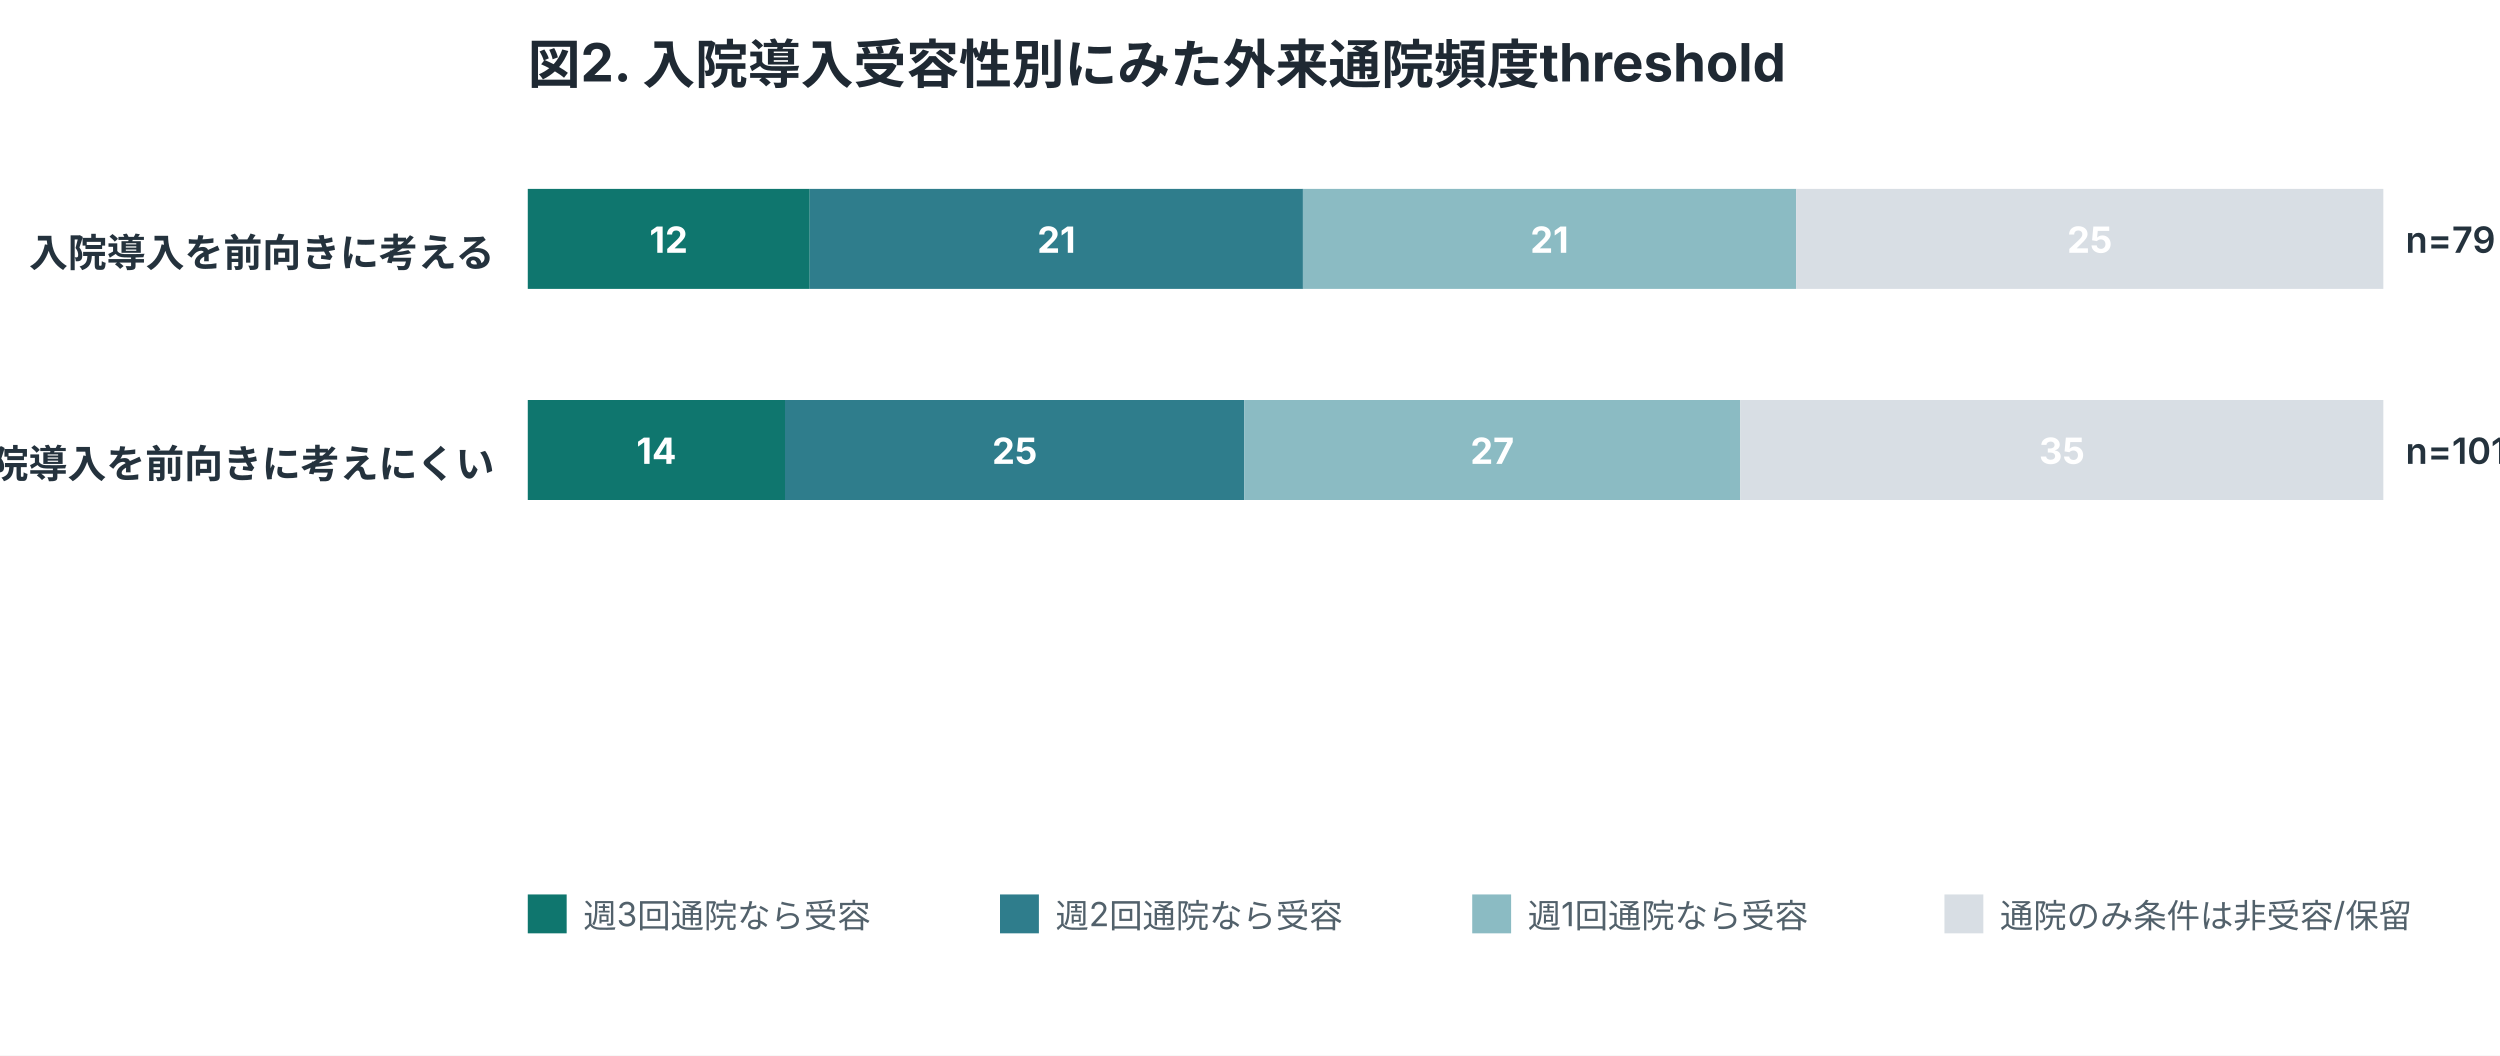
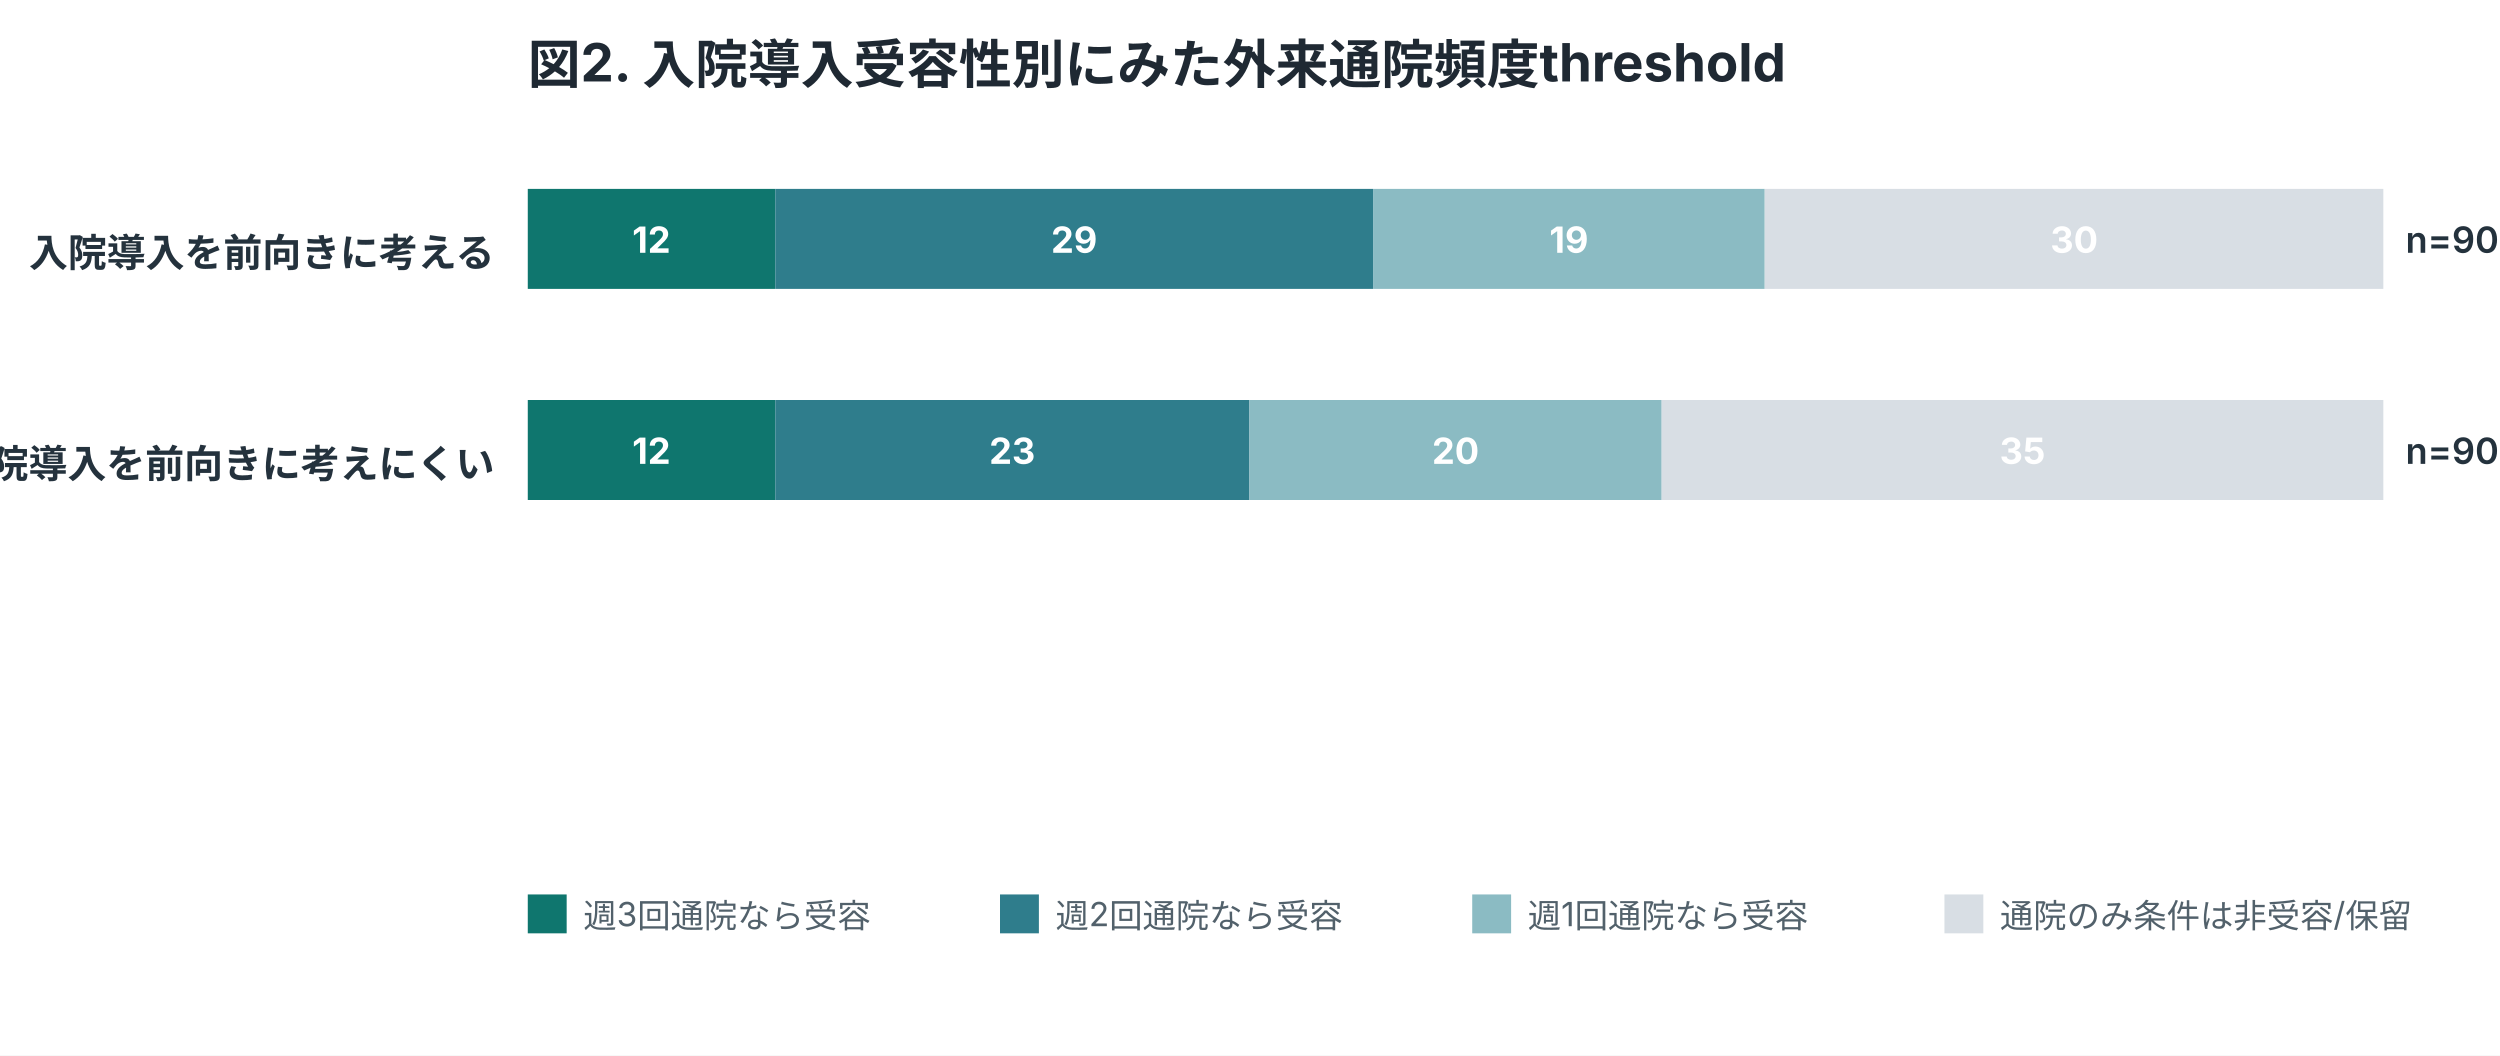
<svg xmlns="http://www.w3.org/2000/svg" width="900" height="380" viewBox="0 0 900 380" role="img">
  <style>
.title{font:700 19px -apple-system,BlinkMacSystemFont,"Segoe UI",sans-serif;fill:#1f2933}
.label{font:600 14px -apple-system,BlinkMacSystemFont,"Segoe UI",sans-serif;fill:#24323d}
.num{font:600 13px -apple-system,BlinkMacSystemFont,"Segoe UI",sans-serif;fill:#24323d}
.axis,.legend,.note{font:12px -apple-system,BlinkMacSystemFont,"Segoe UI",sans-serif;fill:#52616b}
.inside{font:700 13px -apple-system,BlinkMacSystemFont,"Segoe UI",sans-serif;fill:white}
.big{font:700 34px -apple-system,BlinkMacSystemFont,"Segoe UI",sans-serif;fill:#1f2933}
</style>
  <rect width="100%" height="100%" fill="white" />
  <text x="190" y="30" class="title">図2. 入院導入受容性別にみた外来通院頻度threshold</text>
  <text x="178" y="96" text-anchor="end" class="label">入院導入を前向きに考える</text>
-   <rect x="190.0" y="68" width="101.5" height="36" fill="#0f766e" />
-   <text x="240.7" y="91" text-anchor="middle" class="inside">12</text>
-   <rect x="291.5" y="68" width="177.6" height="36" fill="#2f7d8c" />
-   <text x="380.3" y="91" text-anchor="middle" class="inside">21</text>
-   <rect x="469.0" y="68" width="177.6" height="36" fill="#8bbbc3" />
-   <text x="557.8" y="91" text-anchor="middle" class="inside">21</text>
-   <rect x="646.6" y="68" width="211.4" height="36" fill="#d8dee4" />
-   <text x="752.3" y="91" text-anchor="middle" class="inside">25</text>
-   <text x="866" y="91" class="num">n=79</text>
+   <rect x="190.0" y="68" width="89.1" height="36" fill="#0f766e" />
+   <text x="234.5" y="91" text-anchor="middle" class="inside">12</text>
+   <rect x="279.1" y="68" width="215.2" height="36" fill="#2f7d8c" />
+   <text x="386.7" y="91" text-anchor="middle" class="inside">29</text>
+   <rect x="494.3" y="68" width="141.0" height="36" fill="#8bbbc3" />
+   <text x="564.8" y="91" text-anchor="middle" class="inside">19</text>
+   <rect x="635.3" y="68" width="222.7" height="36" fill="#d8dee4" />
+   <text x="746.7" y="91" text-anchor="middle" class="inside">30</text>
+   <text x="866" y="91" class="num">n=90</text>
  <text x="178" y="172" text-anchor="end" class="label">入院導入を前向きに考えにくい</text>
-   <rect x="190.0" y="144" width="92.6" height="36" fill="#0f766e" />
-   <text x="236.3" y="167" text-anchor="middle" class="inside">14</text>
-   <rect x="282.6" y="144" width="165.3" height="36" fill="#2f7d8c" />
-   <text x="365.3" y="167" text-anchor="middle" class="inside">25</text>
-   <rect x="447.9" y="144" width="178.6" height="36" fill="#8bbbc3" />
-   <text x="537.2" y="167" text-anchor="middle" class="inside">27</text>
-   <rect x="626.5" y="144" width="231.5" height="36" fill="#d8dee4" />
-   <text x="742.3" y="167" text-anchor="middle" class="inside">35</text>
-   <text x="866" y="167" class="num">n=101</text>
+   <rect x="190.0" y="144" width="89.1" height="36" fill="#0f766e" />
+   <text x="234.5" y="167" text-anchor="middle" class="inside">12</text>
+   <rect x="279.1" y="144" width="170.7" height="36" fill="#2f7d8c" />
+   <text x="364.4" y="167" text-anchor="middle" class="inside">23</text>
+   <rect x="449.8" y="144" width="148.4" height="36" fill="#8bbbc3" />
+   <text x="524.0" y="167" text-anchor="middle" class="inside">20</text>
+   <rect x="598.2" y="144" width="259.8" height="36" fill="#d8dee4" />
+   <text x="728.1" y="167" text-anchor="middle" class="inside">35</text>
+   <text x="866" y="167" class="num">n=90</text>
  <rect x="190" y="322" width="14" height="14" fill="#0f766e" />
  <text x="210" y="334" class="legend">週3回通院なら受容</text>
  <rect x="360" y="322" width="14" height="14" fill="#2f7d8c" />
  <text x="380" y="334" class="legend">週2回通院なら受容</text>
  <rect x="530" y="322" width="14" height="14" fill="#8bbbc3" />
  <text x="550" y="334" class="legend">週1回通院なら受容</text>
  <rect x="700" y="322" width="14" height="14" fill="#d8dee4" />
  <text x="720" y="334" class="legend">通院のみ条件は非受容/保留</text>
</svg>
